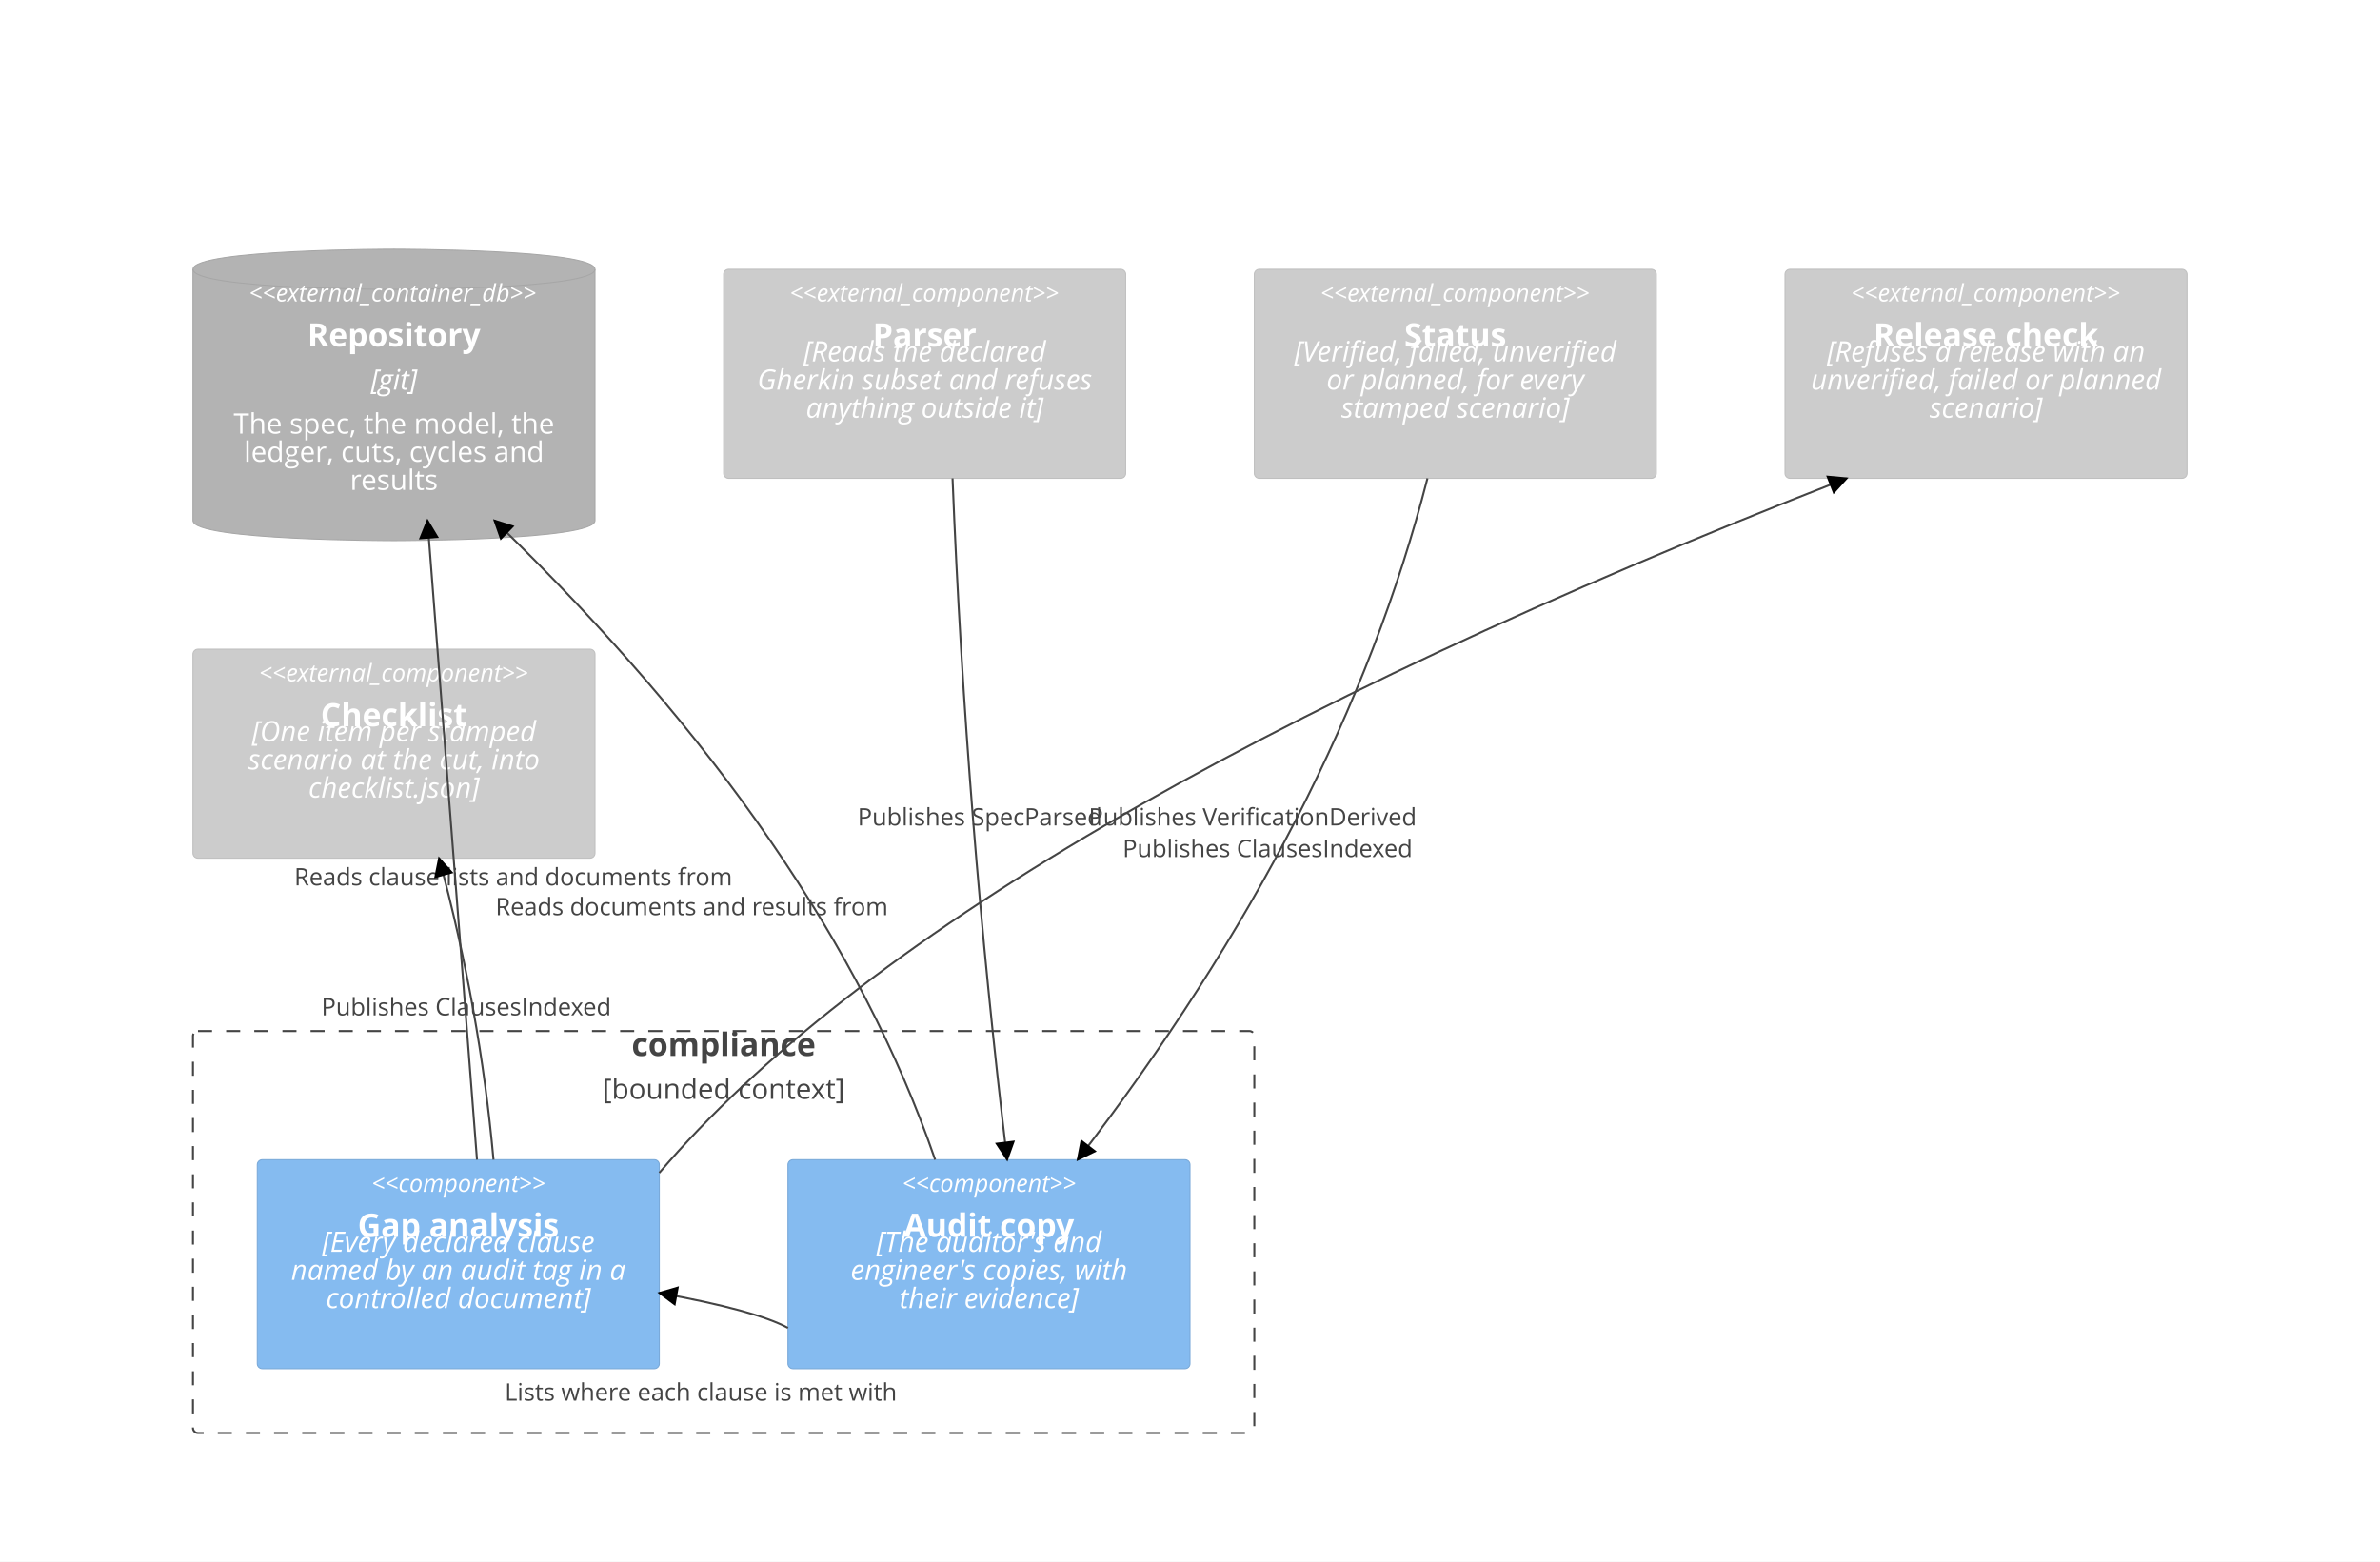
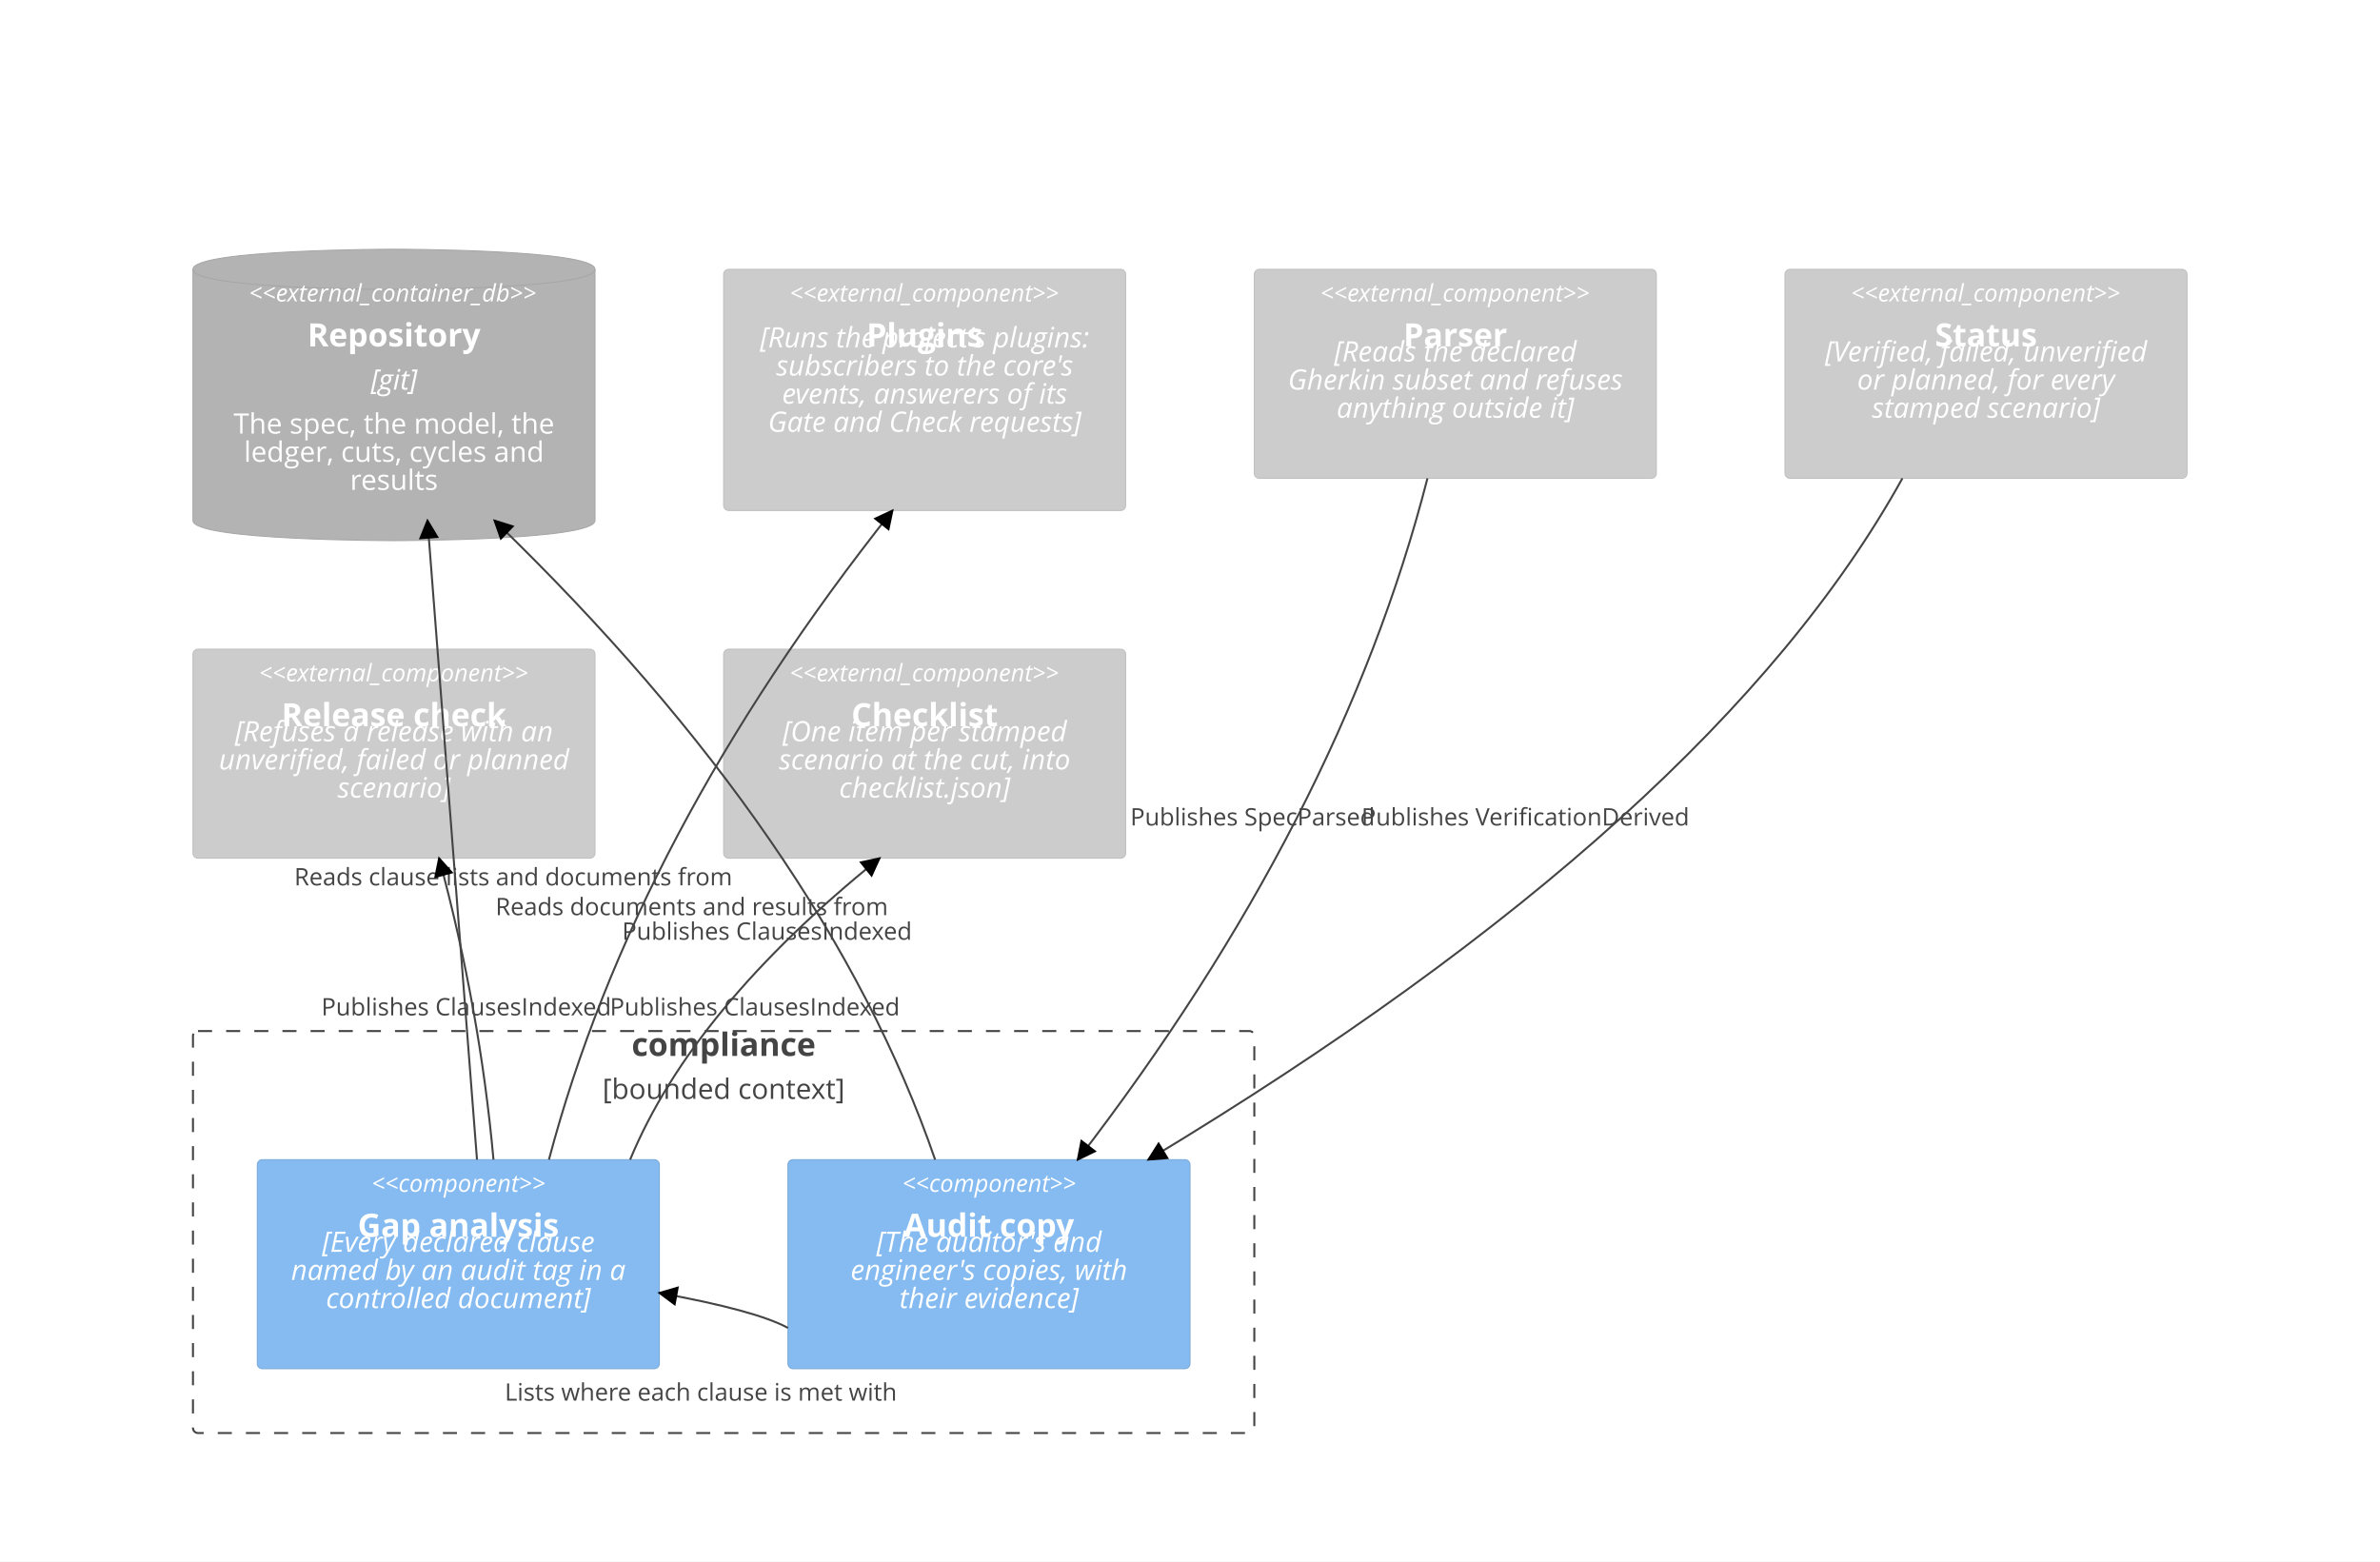
<svg xmlns="http://www.w3.org/2000/svg" width="100%" viewBox="0 -8 1184 777" style="max-width: 1184.000px;">
  <rect x="0" y="-8" width="1184" height="777" fill="#FFFFFF" />
  <defs>
    <symbol id="computer" width="24" height="24">
      <path transform="scale(.5)" d="M2 2v13h20v-13h-20zm18 11h-16v-9h16v9zm-10.228 6l.466-1h3.524l.467 1h-4.457zm14.228 3h-24l2-6h2.104l-1.33 4h18.45l-1.297-4h2.073l2 6zm-5-10h-14v-7h14v7z" />
    </symbol>
  </defs>
  <defs>
    <symbol id="database" fill-rule="evenodd" clip-rule="evenodd">
      <path transform="scale(.5)" d="M12.258.001l.256.004.255.005.253.008.251.01.249.012.247.015.246.016.242.019.241.02.239.023.236.024.233.027.231.028.229.031.225.032.223.034.22.036.217.038.214.04.211.041.208.043.205.045.201.046.198.048.194.05.191.051.187.053.183.054.18.056.175.057.172.059.168.06.163.061.16.063.155.064.15.066.074.033.073.033.071.034.07.034.069.035.068.035.067.035.066.035.064.036.064.036.062.036.06.036.06.037.058.037.058.037.055.038.055.038.053.038.052.038.051.039.05.039.048.039.047.039.045.04.044.04.043.04.041.04.04.041.039.041.037.041.036.041.034.041.033.042.032.042.03.042.029.042.027.042.026.043.024.043.023.043.021.043.02.043.018.044.017.043.015.044.013.044.012.044.011.045.009.044.007.045.006.045.004.045.002.045.001.045v17l-.001.045-.002.045-.004.045-.006.045-.007.045-.009.044-.011.045-.012.044-.013.044-.015.044-.017.043-.018.044-.02.043-.021.043-.023.043-.024.043-.026.043-.027.042-.029.042-.03.042-.032.042-.033.042-.034.041-.036.041-.037.041-.039.041-.04.041-.041.04-.043.04-.044.04-.045.04-.047.039-.048.039-.05.039-.051.039-.052.038-.053.038-.055.038-.055.038-.058.037-.058.037-.06.037-.06.036-.062.036-.064.036-.064.036-.066.035-.067.035-.068.035-.069.035-.07.034-.071.034-.073.033-.074.033-.15.066-.155.064-.16.063-.163.061-.168.06-.172.059-.175.057-.18.056-.183.054-.187.053-.191.051-.194.05-.198.048-.201.046-.205.045-.208.043-.211.041-.214.04-.217.038-.22.036-.223.034-.225.032-.229.031-.231.028-.233.027-.236.024-.239.023-.241.02-.242.019-.246.016-.247.015-.249.012-.251.01-.253.008-.255.005-.256.004-.258.001-.258-.001-.256-.004-.255-.005-.253-.008-.251-.01-.249-.012-.247-.015-.245-.016-.243-.019-.241-.02-.238-.023-.236-.024-.234-.027-.231-.028-.228-.031-.226-.032-.223-.034-.22-.036-.217-.038-.214-.04-.211-.041-.208-.043-.204-.045-.201-.046-.198-.048-.195-.05-.19-.051-.187-.053-.184-.054-.179-.056-.176-.057-.172-.059-.167-.06-.164-.061-.159-.063-.155-.064-.151-.066-.074-.033-.072-.033-.072-.034-.07-.034-.069-.035-.068-.035-.067-.035-.066-.035-.064-.036-.063-.036-.062-.036-.061-.036-.06-.037-.058-.037-.057-.037-.056-.038-.055-.038-.053-.038-.052-.038-.051-.039-.049-.039-.049-.039-.046-.039-.046-.04-.044-.04-.043-.04-.041-.04-.04-.041-.039-.041-.037-.041-.036-.041-.034-.041-.033-.042-.032-.042-.03-.042-.029-.042-.027-.042-.026-.043-.024-.043-.023-.043-.021-.043-.02-.043-.018-.044-.017-.043-.015-.044-.013-.044-.012-.044-.011-.045-.009-.044-.007-.045-.006-.045-.004-.045-.002-.045-.001-.045v-17l.001-.045.002-.045.004-.045.006-.045.007-.045.009-.044.011-.045.012-.044.013-.044.015-.044.017-.043.018-.044.02-.043.021-.043.023-.043.024-.043.026-.043.027-.042.029-.042.03-.042.032-.042.033-.042.034-.041.036-.041.037-.041.039-.041.04-.041.041-.04.043-.04.044-.04.046-.04.046-.039.049-.039.049-.039.051-.039.052-.038.053-.038.055-.038.056-.038.057-.037.058-.037.06-.037.061-.036.062-.036.063-.036.064-.036.066-.035.067-.035.068-.035.069-.035.07-.034.072-.034.072-.033.074-.033.151-.066.155-.064.159-.063.164-.061.167-.06.172-.059.176-.057.179-.056.184-.054.187-.053.19-.051.195-.05.198-.048.201-.046.204-.045.208-.043.211-.041.214-.04.217-.038.22-.036.223-.034.226-.032.228-.031.231-.028.234-.027.236-.024.238-.023.241-.02.243-.019.245-.016.247-.015.249-.012.251-.01.253-.008.255-.005.256-.004.258-.001.258.001z" />
    </symbol>
  </defs>
  <defs>
    <symbol id="clock" width="24" height="24">
      <path transform="scale(.5)" d="M12 2c5.514 0 10 4.486 10 10s-4.486 10-10 10-10-4.486-10-10 4.486-10 10-10zm0-2c-6.627 0-12 5.373-12 12s5.373 12 12 12 12-5.373 12-12-5.373-12-12-12zm5.848 12.459c.202.038.202.333.001.372-1.907.361-6.045 1.111-6.547 1.111-.719 0-1.301-.582-1.301-1.301 0-.512.77-5.447 1.125-7.445.034-.192.312-.181.343.014l.985 6.238 5.394 1.011z" />
    </symbol>
  </defs>
  <g class="person-man">
    <path fill="#B3B3B3" stroke-width="0.5" stroke="#A6A6A6" d="M96,126c0,-10 100,-10 100,-10c0,0 100,0 100,10l0,125c0,10 -100,10 -100,10c0,0 -100,0 -100,-10l0,-125" />
    <path fill="none" stroke-width="0.5" stroke="#A6A6A6" d="M96,126c0,10 100,10 100,10c0,0 100,0 100,-10" />
    <text fill="#FFFFFF" font-family="Open Sans,sans-serif" font-size="12" font-style="italic" lengthAdjust="spacing" textLength="143" x="124" y="142">&lt;&lt;external_container_db&gt;&gt;</text>
    <text x="196.00" y="160.00" dominant-baseline="middle" fill="#FFFFFF" style="text-anchor: middle; font-size: 16px; font-weight: bold; font-family: Open Sans,sans-serif">
      <tspan dy="0.00" alignment-baseline="mathematical">Repository</tspan>
    </text>
    <text x="196.00" y="182.00" dominant-baseline="middle" fill="#FFFFFF" style="text-anchor: middle; font-size: 14px; font-weight: normal; font-family: Open Sans,sans-serif" font-style="italic">
      <tspan dy="0.00" alignment-baseline="mathematical">[git]</tspan>
    </text>
    <text x="196.00" y="218.00" dominant-baseline="middle" fill="#FFFFFF" style="text-anchor: middle; font-size: 14px; font-weight: normal; font-family: Open Sans,sans-serif">
      <tspan dy="-14.00" alignment-baseline="mathematical">The spec, the model, the</tspan>
    </text>
    <text x="196.00" y="218.00" dominant-baseline="middle" fill="#FFFFFF" style="text-anchor: middle; font-size: 14px; font-weight: normal; font-family: Open Sans,sans-serif">
      <tspan dy="0.00" alignment-baseline="mathematical">ledger, cuts, cycles and</tspan>
    </text>
    <text x="196.00" y="218.00" dominant-baseline="middle" fill="#FFFFFF" style="text-anchor: middle; font-size: 14px; font-weight: normal; font-family: Open Sans,sans-serif">
      <tspan dy="14.00" alignment-baseline="mathematical">results</tspan>
    </text>
  </g>
  <g class="person-man">
-     <rect x="360" y="126" fill="#CCCCCC" stroke="#BFBFBF" width="200" height="104" rx="2.5" ry="2.5" stroke-width="0.5" />
+     <rect x="360" y="126" fill="#CCCCCC" stroke="#BFBFBF" width="200" height="120" rx="2.5" ry="2.5" stroke-width="0.5" />
    <text fill="#FFFFFF" font-family="Open Sans,sans-serif" font-size="12" font-style="italic" lengthAdjust="spacing" textLength="133" x="393" y="142">&lt;&lt;external_component&gt;&gt;</text>
    <text x="460.00" y="160.00" dominant-baseline="middle" fill="#FFFFFF" style="text-anchor: middle; font-size: 16px; font-weight: bold; font-family: Open Sans,sans-serif">
-       <tspan dy="0.00" alignment-baseline="mathematical">Parser</tspan>
-     </text>
-     <text x="460.00" y="182.00" dominant-baseline="middle" fill="#FFFFFF" style="text-anchor: middle; font-size: 14px; font-weight: normal; font-family: Open Sans,sans-serif" font-style="italic">
-       <tspan dy="-14.00" alignment-baseline="mathematical">[Reads the declared</tspan>
-     </text>
-     <text x="460.00" y="182.00" dominant-baseline="middle" fill="#FFFFFF" style="text-anchor: middle; font-size: 14px; font-weight: normal; font-family: Open Sans,sans-serif" font-style="italic">
-       <tspan dy="0.00" alignment-baseline="mathematical">Gherkin subset and refuses</tspan>
-     </text>
-     <text x="460.00" y="182.00" dominant-baseline="middle" fill="#FFFFFF" style="text-anchor: middle; font-size: 14px; font-weight: normal; font-family: Open Sans,sans-serif" font-style="italic">
-       <tspan dy="14.00" alignment-baseline="mathematical">anything outside it]</tspan>
+       <tspan dy="0.00" alignment-baseline="mathematical">Plugins</tspan>
+     </text>
+     <text x="460.00" y="182.00" dominant-baseline="middle" fill="#FFFFFF" style="text-anchor: middle; font-size: 14px; font-weight: normal; font-family: Open Sans,sans-serif" font-style="italic">
+       <tspan dy="-21.00" alignment-baseline="mathematical">[Runs the project's plugins:</tspan>
+     </text>
+     <text x="460.00" y="182.00" dominant-baseline="middle" fill="#FFFFFF" style="text-anchor: middle; font-size: 14px; font-weight: normal; font-family: Open Sans,sans-serif" font-style="italic">
+       <tspan dy="-7.00" alignment-baseline="mathematical">subscribers to the core's</tspan>
+     </text>
+     <text x="460.00" y="182.00" dominant-baseline="middle" fill="#FFFFFF" style="text-anchor: middle; font-size: 14px; font-weight: normal; font-family: Open Sans,sans-serif" font-style="italic">
+       <tspan dy="7.00" alignment-baseline="mathematical">events, answerers of its</tspan>
+     </text>
+     <text x="460.00" y="182.00" dominant-baseline="middle" fill="#FFFFFF" style="text-anchor: middle; font-size: 14px; font-weight: normal; font-family: Open Sans,sans-serif" font-style="italic">
+       <tspan dy="21.00" alignment-baseline="mathematical">Gate and Check requests]</tspan>
    </text>
  </g>
  <g class="person-man">
    <rect x="624" y="126" fill="#CCCCCC" stroke="#BFBFBF" width="200" height="104" rx="2.5" ry="2.5" stroke-width="0.5" />
    <text fill="#FFFFFF" font-family="Open Sans,sans-serif" font-size="12" font-style="italic" lengthAdjust="spacing" textLength="133" x="657" y="142">&lt;&lt;external_component&gt;&gt;</text>
    <text x="724.00" y="160.00" dominant-baseline="middle" fill="#FFFFFF" style="text-anchor: middle; font-size: 16px; font-weight: bold; font-family: Open Sans,sans-serif">
-       <tspan dy="0.00" alignment-baseline="mathematical">Status</tspan>
+       <tspan dy="0.00" alignment-baseline="mathematical">Parser</tspan>
    </text>
    <text x="724.00" y="182.00" dominant-baseline="middle" fill="#FFFFFF" style="text-anchor: middle; font-size: 14px; font-weight: normal; font-family: Open Sans,sans-serif" font-style="italic">
-       <tspan dy="-14.00" alignment-baseline="mathematical">[Verified, failed, unverified</tspan>
+       <tspan dy="-14.00" alignment-baseline="mathematical">[Reads the declared</tspan>
    </text>
    <text x="724.00" y="182.00" dominant-baseline="middle" fill="#FFFFFF" style="text-anchor: middle; font-size: 14px; font-weight: normal; font-family: Open Sans,sans-serif" font-style="italic">
-       <tspan dy="0.00" alignment-baseline="mathematical">or planned, for every</tspan>
+       <tspan dy="0.00" alignment-baseline="mathematical">Gherkin subset and refuses</tspan>
    </text>
    <text x="724.00" y="182.00" dominant-baseline="middle" fill="#FFFFFF" style="text-anchor: middle; font-size: 14px; font-weight: normal; font-family: Open Sans,sans-serif" font-style="italic">
-       <tspan dy="14.00" alignment-baseline="mathematical">stamped scenario]</tspan>
+       <tspan dy="14.00" alignment-baseline="mathematical">anything outside it]</tspan>
    </text>
  </g>
  <g class="person-man">
    <rect x="888" y="126" fill="#CCCCCC" stroke="#BFBFBF" width="200" height="104" rx="2.5" ry="2.5" stroke-width="0.5" />
    <text fill="#FFFFFF" font-family="Open Sans,sans-serif" font-size="12" font-style="italic" lengthAdjust="spacing" textLength="133" x="921" y="142">&lt;&lt;external_component&gt;&gt;</text>
    <text x="988.00" y="160.00" dominant-baseline="middle" fill="#FFFFFF" style="text-anchor: middle; font-size: 16px; font-weight: bold; font-family: Open Sans,sans-serif">
-       <tspan dy="0.00" alignment-baseline="mathematical">Release check</tspan>
+       <tspan dy="0.00" alignment-baseline="mathematical">Status</tspan>
    </text>
    <text x="988.00" y="182.00" dominant-baseline="middle" fill="#FFFFFF" style="text-anchor: middle; font-size: 14px; font-weight: normal; font-family: Open Sans,sans-serif" font-style="italic">
-       <tspan dy="-14.00" alignment-baseline="mathematical">[Refuses a release with an</tspan>
+       <tspan dy="-14.00" alignment-baseline="mathematical">[Verified, failed, unverified</tspan>
    </text>
    <text x="988.00" y="182.00" dominant-baseline="middle" fill="#FFFFFF" style="text-anchor: middle; font-size: 14px; font-weight: normal; font-family: Open Sans,sans-serif" font-style="italic">
-       <tspan dy="0.00" alignment-baseline="mathematical">unverified, failed or planned</tspan>
+       <tspan dy="0.00" alignment-baseline="mathematical">or planned, for every</tspan>
    </text>
    <text x="988.00" y="182.00" dominant-baseline="middle" fill="#FFFFFF" style="text-anchor: middle; font-size: 14px; font-weight: normal; font-family: Open Sans,sans-serif" font-style="italic">
-       <tspan dy="14.00" alignment-baseline="mathematical">scenario]</tspan>
+       <tspan dy="14.00" alignment-baseline="mathematical">stamped scenario]</tspan>
    </text>
  </g>
  <g class="person-man">
    <rect x="96" y="315" fill="#CCCCCC" stroke="#BFBFBF" width="200" height="104" rx="2.5" ry="2.5" stroke-width="0.5" />
    <text fill="#FFFFFF" font-family="Open Sans,sans-serif" font-size="12" font-style="italic" lengthAdjust="spacing" textLength="133" x="129" y="331">&lt;&lt;external_component&gt;&gt;</text>
    <text x="196.00" y="349.00" dominant-baseline="middle" fill="#FFFFFF" style="text-anchor: middle; font-size: 16px; font-weight: bold; font-family: Open Sans,sans-serif">
+       <tspan dy="0.00" alignment-baseline="mathematical">Release check</tspan>
+     </text>
+     <text x="196.00" y="371.00" dominant-baseline="middle" fill="#FFFFFF" style="text-anchor: middle; font-size: 14px; font-weight: normal; font-family: Open Sans,sans-serif" font-style="italic">
+       <tspan dy="-14.00" alignment-baseline="mathematical">[Refuses a release with an</tspan>
+     </text>
+     <text x="196.00" y="371.00" dominant-baseline="middle" fill="#FFFFFF" style="text-anchor: middle; font-size: 14px; font-weight: normal; font-family: Open Sans,sans-serif" font-style="italic">
+       <tspan dy="0.00" alignment-baseline="mathematical">unverified, failed or planned</tspan>
+     </text>
+     <text x="196.00" y="371.00" dominant-baseline="middle" fill="#FFFFFF" style="text-anchor: middle; font-size: 14px; font-weight: normal; font-family: Open Sans,sans-serif" font-style="italic">
+       <tspan dy="14.00" alignment-baseline="mathematical">scenario]</tspan>
+     </text>
+   </g>
+   <g class="person-man">
+     <rect x="360" y="315" fill="#CCCCCC" stroke="#BFBFBF" width="200" height="104" rx="2.5" ry="2.5" stroke-width="0.5" />
+     <text fill="#FFFFFF" font-family="Open Sans,sans-serif" font-size="12" font-style="italic" lengthAdjust="spacing" textLength="133" x="393" y="331">&lt;&lt;external_component&gt;&gt;</text>
+     <text x="460.00" y="349.00" dominant-baseline="middle" fill="#FFFFFF" style="text-anchor: middle; font-size: 16px; font-weight: bold; font-family: Open Sans,sans-serif">
      <tspan dy="0.00" alignment-baseline="mathematical">Checklist</tspan>
    </text>
-     <text x="196.00" y="371.00" dominant-baseline="middle" fill="#FFFFFF" style="text-anchor: middle; font-size: 14px; font-weight: normal; font-family: Open Sans,sans-serif" font-style="italic">
+     <text x="460.00" y="371.00" dominant-baseline="middle" fill="#FFFFFF" style="text-anchor: middle; font-size: 14px; font-weight: normal; font-family: Open Sans,sans-serif" font-style="italic">
      <tspan dy="-14.00" alignment-baseline="mathematical">[One item per stamped</tspan>
    </text>
-     <text x="196.00" y="371.00" dominant-baseline="middle" fill="#FFFFFF" style="text-anchor: middle; font-size: 14px; font-weight: normal; font-family: Open Sans,sans-serif" font-style="italic">
+     <text x="460.00" y="371.00" dominant-baseline="middle" fill="#FFFFFF" style="text-anchor: middle; font-size: 14px; font-weight: normal; font-family: Open Sans,sans-serif" font-style="italic">
      <tspan dy="0.00" alignment-baseline="mathematical">scenario at the cut, into</tspan>
    </text>
-     <text x="196.00" y="371.00" dominant-baseline="middle" fill="#FFFFFF" style="text-anchor: middle; font-size: 14px; font-weight: normal; font-family: Open Sans,sans-serif" font-style="italic">
+     <text x="460.00" y="371.00" dominant-baseline="middle" fill="#FFFFFF" style="text-anchor: middle; font-size: 14px; font-weight: normal; font-family: Open Sans,sans-serif" font-style="italic">
      <tspan dy="14.00" alignment-baseline="mathematical">checklist.json]</tspan>
    </text>
  </g>
  <g class="person-man">
    <rect x="128" y="569" fill="#85BBF0" stroke="#78A8D8" width="200" height="104" rx="2.5" ry="2.5" stroke-width="0.5" />
    <text fill="#FFFFFF" font-family="Open Sans,sans-serif" font-size="12" font-style="italic" lengthAdjust="spacing" textLength="86" x="185" y="585">&lt;&lt;component&gt;&gt;</text>
    <text x="228.00" y="603.00" dominant-baseline="middle" fill="#FFFFFF" style="text-anchor: middle; font-size: 16px; font-weight: bold; font-family: Open Sans,sans-serif">
      <tspan dy="0.00" alignment-baseline="mathematical">Gap analysis</tspan>
    </text>
    <text x="228.00" y="625.00" dominant-baseline="middle" fill="#FFFFFF" style="text-anchor: middle; font-size: 14px; font-weight: normal; font-family: Open Sans,sans-serif" font-style="italic">
      <tspan dy="-14.00" alignment-baseline="mathematical">[Every declared clause</tspan>
    </text>
    <text x="228.00" y="625.00" dominant-baseline="middle" fill="#FFFFFF" style="text-anchor: middle; font-size: 14px; font-weight: normal; font-family: Open Sans,sans-serif" font-style="italic">
      <tspan dy="0.00" alignment-baseline="mathematical">named by an audit tag in a</tspan>
    </text>
    <text x="228.00" y="625.00" dominant-baseline="middle" fill="#FFFFFF" style="text-anchor: middle; font-size: 14px; font-weight: normal; font-family: Open Sans,sans-serif" font-style="italic">
      <tspan dy="14.00" alignment-baseline="mathematical">controlled document]</tspan>
    </text>
  </g>
  <g class="person-man">
    <rect x="392" y="569" fill="#85BBF0" stroke="#78A8D8" width="200" height="104" rx="2.5" ry="2.5" stroke-width="0.5" />
    <text fill="#FFFFFF" font-family="Open Sans,sans-serif" font-size="12" font-style="italic" lengthAdjust="spacing" textLength="86" x="449" y="585">&lt;&lt;component&gt;&gt;</text>
    <text x="492.00" y="603.00" dominant-baseline="middle" fill="#FFFFFF" style="text-anchor: middle; font-size: 16px; font-weight: bold; font-family: Open Sans,sans-serif">
      <tspan dy="0.00" alignment-baseline="mathematical">Audit copy</tspan>
    </text>
    <text x="492.00" y="625.00" dominant-baseline="middle" fill="#FFFFFF" style="text-anchor: middle; font-size: 14px; font-weight: normal; font-family: Open Sans,sans-serif" font-style="italic">
      <tspan dy="-14.00" alignment-baseline="mathematical">[The auditor's and</tspan>
    </text>
    <text x="492.00" y="625.00" dominant-baseline="middle" fill="#FFFFFF" style="text-anchor: middle; font-size: 14px; font-weight: normal; font-family: Open Sans,sans-serif" font-style="italic">
      <tspan dy="0.00" alignment-baseline="mathematical">engineer's copies, with</tspan>
    </text>
    <text x="492.00" y="625.00" dominant-baseline="middle" fill="#FFFFFF" style="text-anchor: middle; font-size: 14px; font-weight: normal; font-family: Open Sans,sans-serif" font-style="italic">
      <tspan dy="14.00" alignment-baseline="mathematical">their evidence]</tspan>
    </text>
  </g>
  <g>
    <rect x="96" y="505" fill="none" stroke="#444444" width="528" height="200" rx="2.5" ry="2.5" stroke-width="1" stroke-dasharray="7.0,7.0" />
    <text x="360.00" y="513.00" dominant-baseline="middle" fill="#444444" style="text-anchor: middle; font-size: 16px; font-weight: bold; font-family: Open Sans,sans-serif">
      <tspan dy="0.00" alignment-baseline="mathematical">compliance</tspan>
    </text>
    <text x="360.00" y="535.00" dominant-baseline="middle" fill="#444444" style="text-anchor: middle; font-size: 14px; font-weight: normal; font-family: Open Sans,sans-serif">
      <tspan dy="0.00" alignment-baseline="mathematical">[bounded context]</tspan>
    </text>
  </g>
  <defs>
    <marker id="arrowhead" refX="9" refY="5" markerUnits="userSpaceOnUse" markerWidth="12" markerHeight="12" orient="auto">
      <path d="M 0 0 L 10 5 L 0 10 z" />
    </marker>
  </defs>
  <defs>
    <marker id="arrowend" refX="1" refY="5" markerUnits="userSpaceOnUse" markerWidth="12" markerHeight="12" orient="auto">
      <path d="M 10 0 L 0 5 L 10 10 z" />
    </marker>
  </defs>
  <defs>
    <marker id="crosshead" markerWidth="15" markerHeight="8" orient="auto" refX="16" refY="4">
      <path fill="black" stroke="#000000" stroke-width="1px" d="M 9,2 V 6 L16,4 Z" style="stroke-dasharray: 0, 0;" />
      <path fill="none" stroke="#000000" stroke-width="1px" d="M 0,1 L 6,7 M 6,1 L 0,7" style="stroke-dasharray: 0, 0;" />
    </marker>
  </defs>
  <defs>
    <marker id="filled-head" refX="18" refY="7" markerWidth="20" markerHeight="28" orient="auto">
      <path d="M 18,7 L9,13 L14,7 L9,1 Z" />
    </marker>
  </defs>
  <g>
    <line x1="237.29" y1="569.00" x2="212.67" y2="251.00" stroke-width="1" stroke="#444444" style="fill: none;" marker-end="url(#arrowhead)" />
    <text x="255.36" y="429.31" dominant-baseline="middle" fill="#444444" style="text-anchor: middle; font-size: 12px; font-weight: normal; font-family: Open Sans,sans-serif">
      <tspan dy="0.00" alignment-baseline="mathematical">Reads clause lists and documents from</tspan>
    </text>
    <path fill="none" stroke-width="1" stroke="#444444" d="M465.21,569.00 Q410.41,410.00 246.00,251.00" marker-end="url(#arrowhead)" />
    <text x="344.15" y="444.13" dominant-baseline="middle" fill="#444444" style="text-anchor: middle; font-size: 12px; font-weight: normal; font-family: Open Sans,sans-serif">
      <tspan dy="0.00" alignment-baseline="mathematical">Reads documents and results from</tspan>
    </text>
-     <path fill="none" stroke-width="1" stroke="#444444" d="M473.87,230.00 Q480.66,399.50 501.04,569.00" marker-end="url(#arrowhead)" />
-     <text x="487.46" y="399.50" dominant-baseline="middle" fill="#444444" style="text-anchor: middle; font-size: 12px; font-weight: normal; font-family: Open Sans,sans-serif">
-       <tspan dy="0.00" alignment-baseline="mathematical">Publishes SpecParsed</tspan>
+     <path fill="none" stroke-width="1" stroke="#444444" d="M273.08,569.00 Q315.81,407.50 444.00,246.00" marker-end="url(#arrowhead)" />
+     <text x="381.57" y="456.34" dominant-baseline="middle" fill="#444444" style="text-anchor: middle; font-size: 12px; font-weight: normal; font-family: Open Sans,sans-serif">
+       <tspan dy="0.00" alignment-baseline="mathematical">Publishes ClausesIndexed</tspan>
    </text>
    <path fill="none" stroke-width="1" stroke="#444444" d="M710.13,230.00 Q666.64,399.50 536.15,569.00" marker-end="url(#arrowhead)" />
    <text x="623.14" y="399.50" dominant-baseline="middle" fill="#444444" style="text-anchor: middle; font-size: 12px; font-weight: normal; font-family: Open Sans,sans-serif">
+       <tspan dy="0.00" alignment-baseline="mathematical">Publishes SpecParsed</tspan>
+     </text>
+     <path fill="none" stroke-width="1" stroke="#444444" d="M946.40,230.00 Q852.62,399.50 571.26,569.00" marker-end="url(#arrowhead)" />
+     <text x="758.83" y="399.50" dominant-baseline="middle" fill="#444444" style="text-anchor: middle; font-size: 12px; font-weight: normal; font-family: Open Sans,sans-serif">
      <tspan dy="0.00" alignment-baseline="mathematical">Publishes VerificationDerived</tspan>
-     </text>
-     <path fill="none" stroke-width="1" stroke="#444444" d="M328.00,575.53 Q475.67,402.77 918.67,230.00" marker-end="url(#arrowhead)" />
-     <text x="630.60" y="415.20" dominant-baseline="middle" fill="#444444" style="text-anchor: middle; font-size: 12px; font-weight: normal; font-family: Open Sans,sans-serif">
-       <tspan dy="0.00" alignment-baseline="mathematical">Publishes ClausesIndexed</tspan>
    </text>
    <path fill="none" stroke-width="1" stroke="#444444" d="M245.50,569.00 Q238.74,494.00 218.43,419.00" marker-end="url(#arrowhead)" />
    <text x="231.97" y="494.00" dominant-baseline="middle" fill="#444444" style="text-anchor: middle; font-size: 12px; font-weight: normal; font-family: Open Sans,sans-serif">
      <tspan dy="0.00" alignment-baseline="mathematical">Publishes ClausesIndexed</tspan>
    </text>
+     <path fill="none" stroke-width="1" stroke="#444444" d="M313.47,569.00 Q344.49,494.00 437.57,419.00" marker-end="url(#arrowhead)" />
+     <text x="375.52" y="494.00" dominant-baseline="middle" fill="#444444" style="text-anchor: middle; font-size: 12px; font-weight: normal; font-family: Open Sans,sans-serif">
+       <tspan dy="0.00" alignment-baseline="mathematical">Publishes ClausesIndexed</tspan>
+     </text>
    <path fill="none" stroke-width="1" stroke="#444444" d="M392.00,652.71 Q376.00,644.00 328.00,635.29" marker-end="url(#arrowhead)" />
    <text x="348.65" y="685.68" dominant-baseline="middle" fill="#444444" style="text-anchor: middle; font-size: 12px; font-weight: normal; font-family: Open Sans,sans-serif">
      <tspan dy="0.00" alignment-baseline="mathematical">Lists where each clause is met with</tspan>
    </text>
  </g>
</svg>
